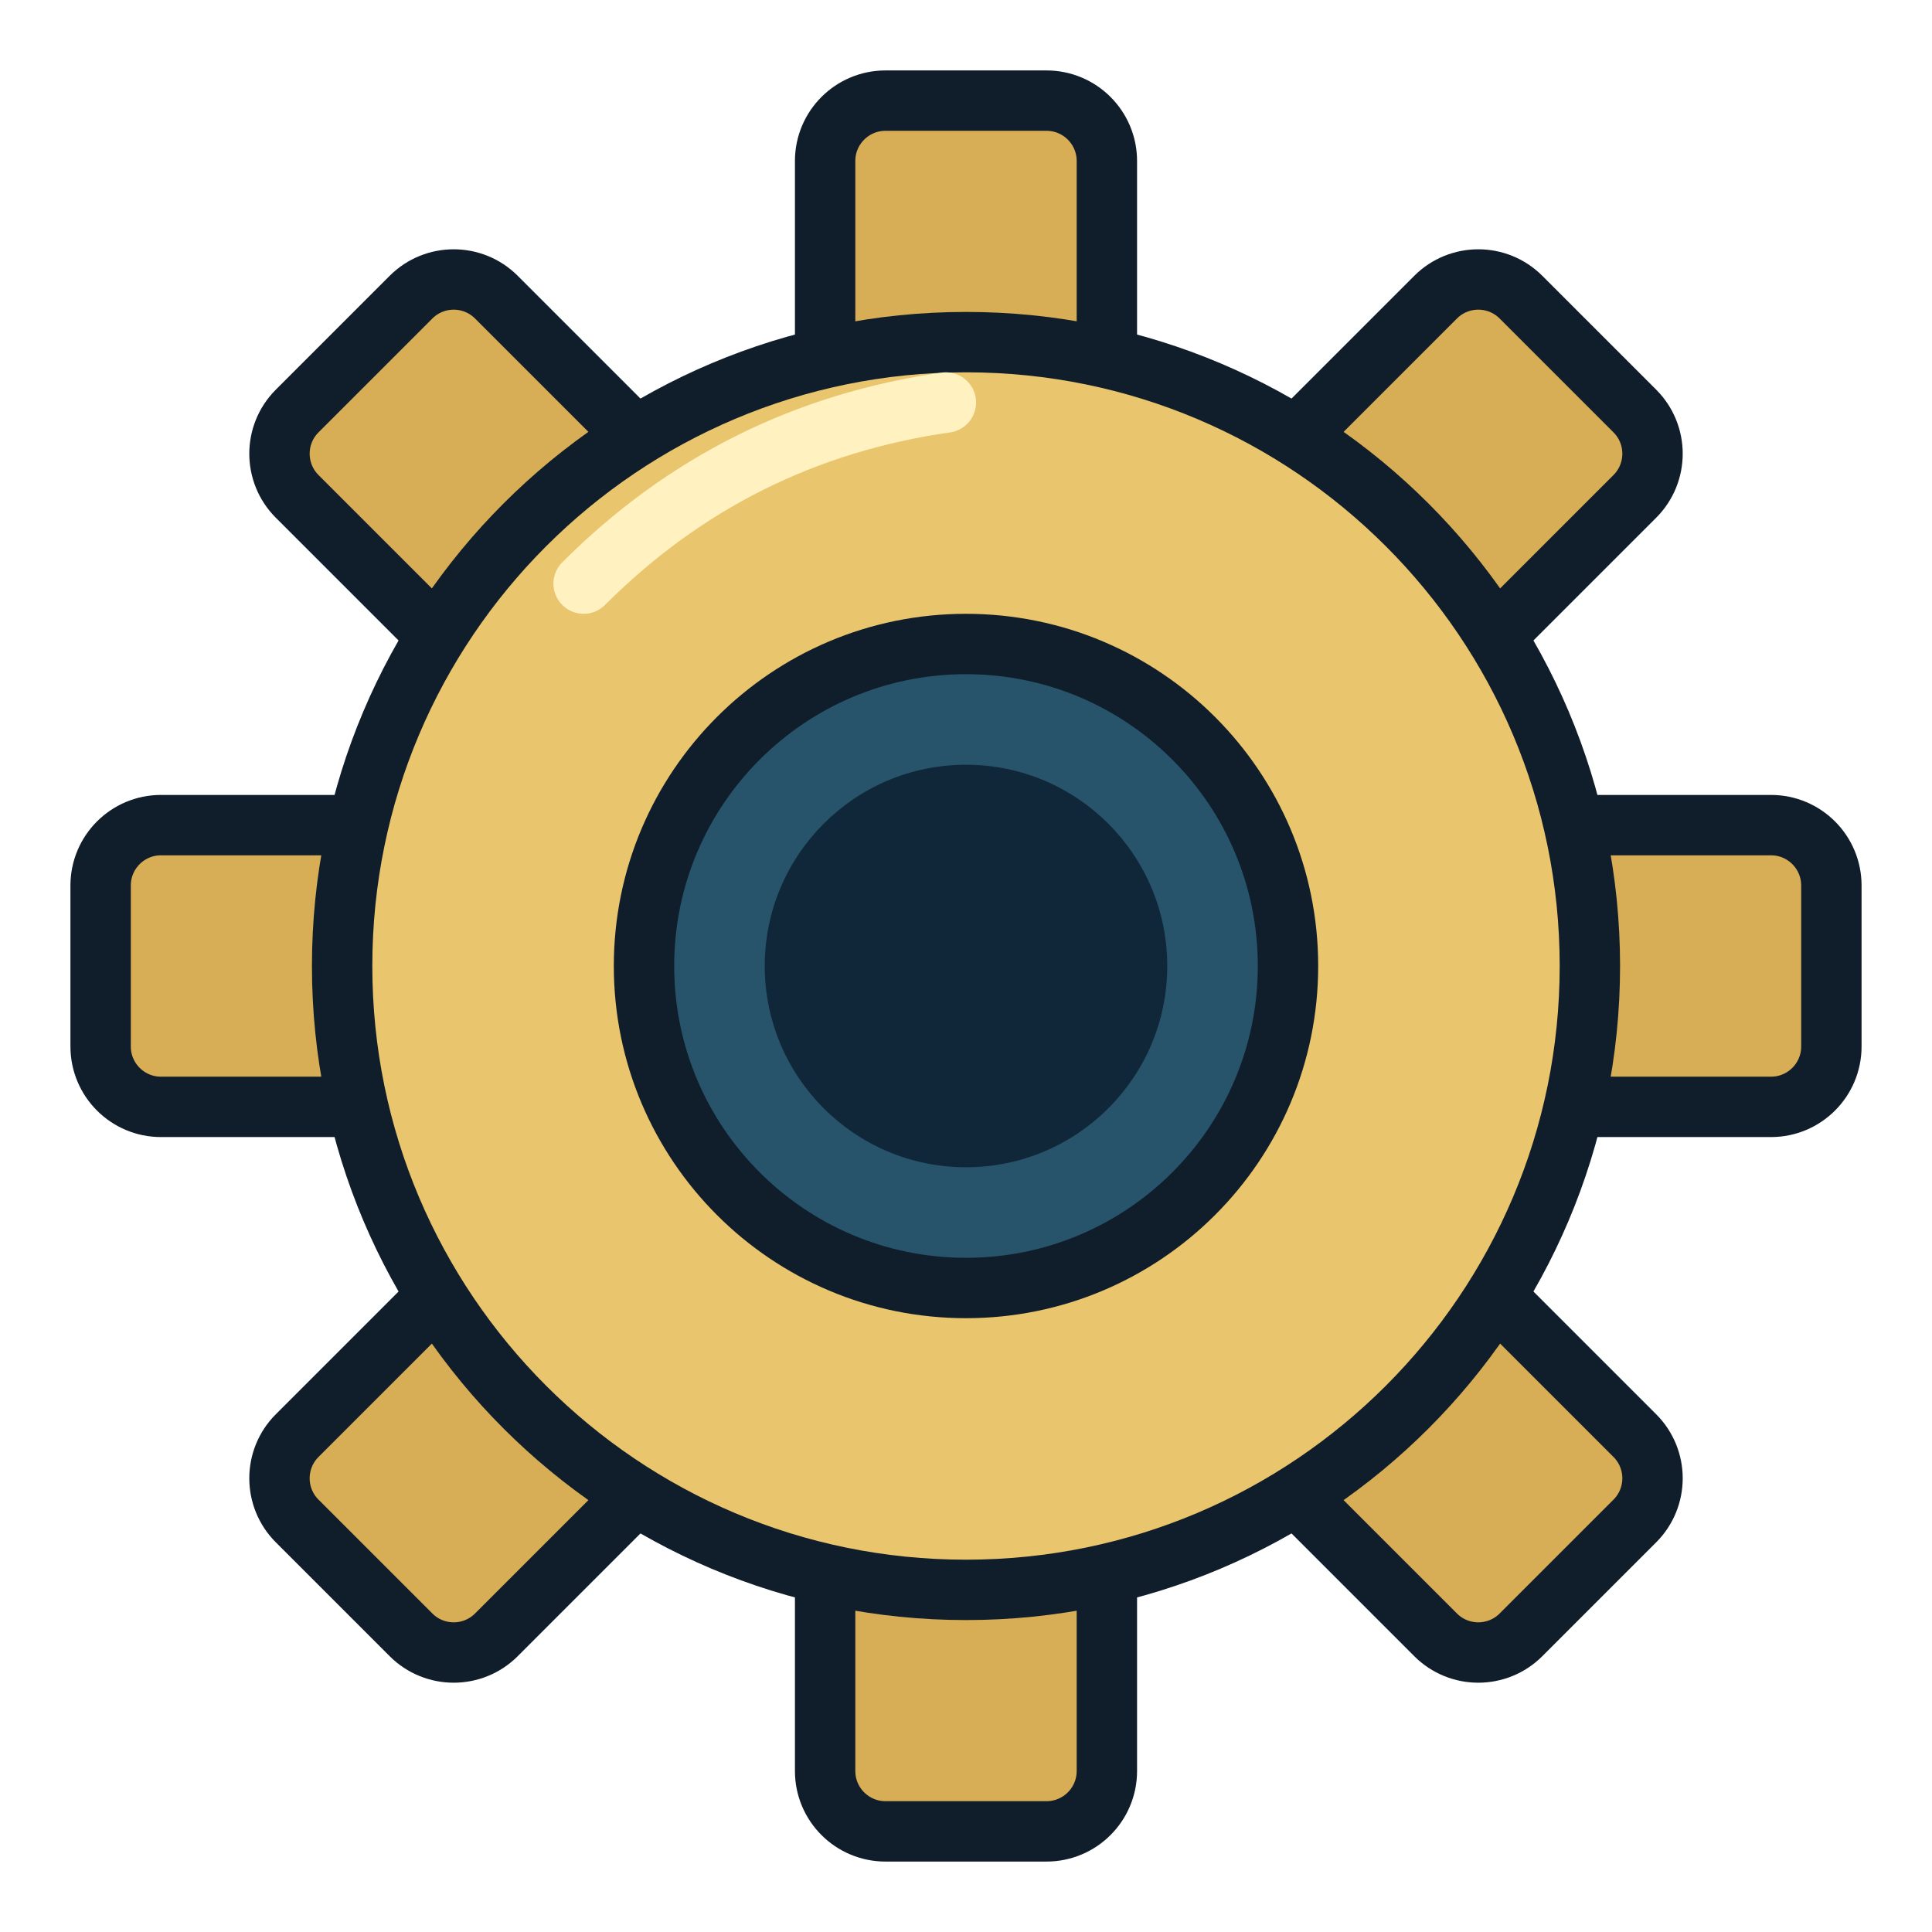
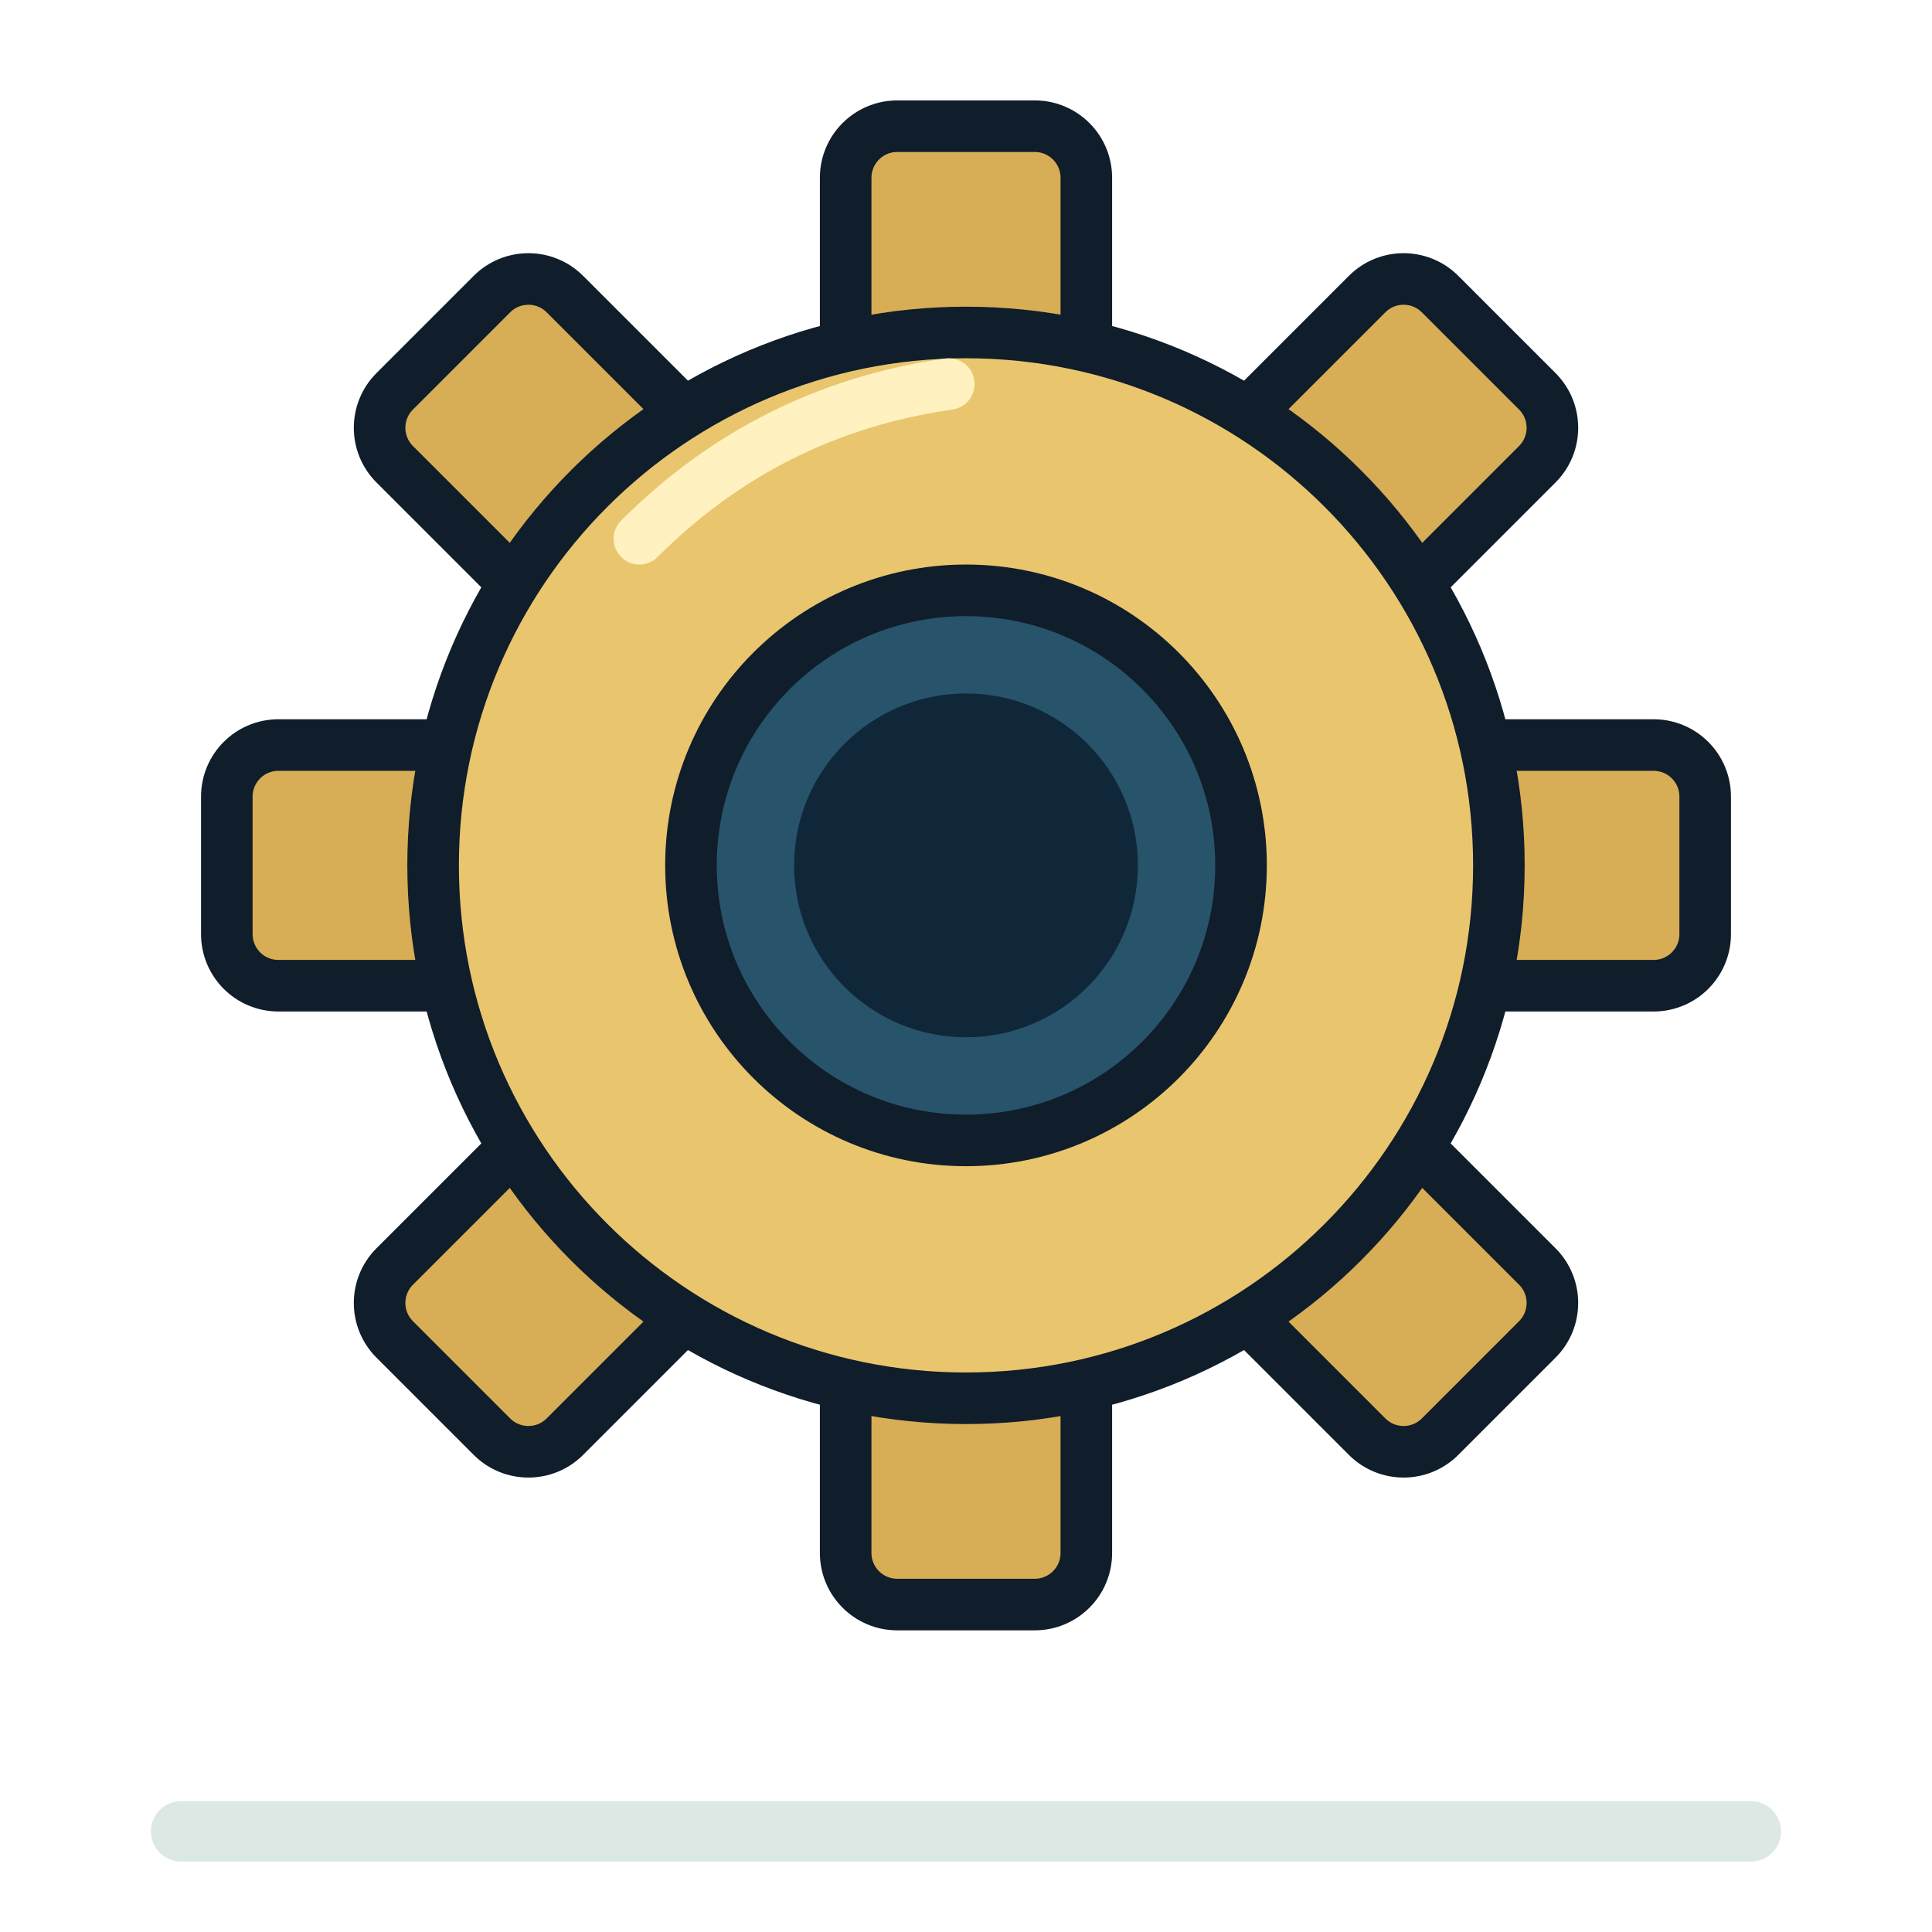
<svg xmlns="http://www.w3.org/2000/svg" width="96" height="96" viewBox="0 0 96 96" aria-hidden="true">
-   <g fill="#d7ad55" stroke="#101d2a" stroke-width="3" stroke-linejoin="round">
-     <rect x="41" y="5" width="14" height="29" rx="3" />
-     <rect x="41" y="5" width="14" height="29" rx="3" transform="rotate(45 48 48)" />
-     <rect x="41" y="5" width="14" height="29" rx="3" transform="rotate(90 48 48)" />
-     <rect x="41" y="5" width="14" height="29" rx="3" transform="rotate(135 48 48)" />
-     <rect x="41" y="5" width="14" height="29" rx="3" transform="rotate(180 48 48)" />
-     <rect x="41" y="5" width="14" height="29" rx="3" transform="rotate(225 48 48)" />
-     <rect x="41" y="5" width="14" height="29" rx="3" transform="rotate(270 48 48)" />
-     <rect x="41" y="5" width="14" height="29" rx="3" transform="rotate(315 48 48)" />
-     <circle cx="48" cy="48" r="31" fill="#e9c56e" />
-     <circle cx="48" cy="48" r="16" fill="#27536b" />
+   <g transform="translate(7 2) scale(0.854167)">
+     <g fill="#d7ad55" stroke="#101d2a" stroke-width="3" stroke-linejoin="round">
+       <rect x="41" y="5" width="14" height="29" rx="3" />
+       <rect x="41" y="5" width="14" height="29" rx="3" transform="rotate(45 48 48)" />
+       <rect x="41" y="5" width="14" height="29" rx="3" transform="rotate(90 48 48)" />
+       <rect x="41" y="5" width="14" height="29" rx="3" transform="rotate(135 48 48)" />
+       <rect x="41" y="5" width="14" height="29" rx="3" transform="rotate(180 48 48)" />
+       <rect x="41" y="5" width="14" height="29" rx="3" transform="rotate(225 48 48)" />
+       <rect x="41" y="5" width="14" height="29" rx="3" transform="rotate(270 48 48)" />
+       <rect x="41" y="5" width="14" height="29" rx="3" transform="rotate(315 48 48)" />
+       <circle cx="48" cy="48" r="31" fill="#e9c56e" />
+       <circle cx="48" cy="48" r="16" fill="#27536b" />
+     </g>
+     <circle cx="48" cy="48" r="10" fill="#102739" />
+     <path d="M29 29c5-5 11-8 18-9" fill="none" stroke="#fff1c0" stroke-width="3" stroke-linecap="round" />
  </g>
-   <circle cx="48" cy="48" r="10" fill="#102739" />
-   <path d="M29 29c5-5 11-8 18-9" fill="none" stroke="#fff1c0" stroke-width="3" stroke-linecap="round" />
+   <path d="M9 91h78" fill="none" stroke="#dce8e4" stroke-width="3" stroke-linecap="round" />
</svg>
